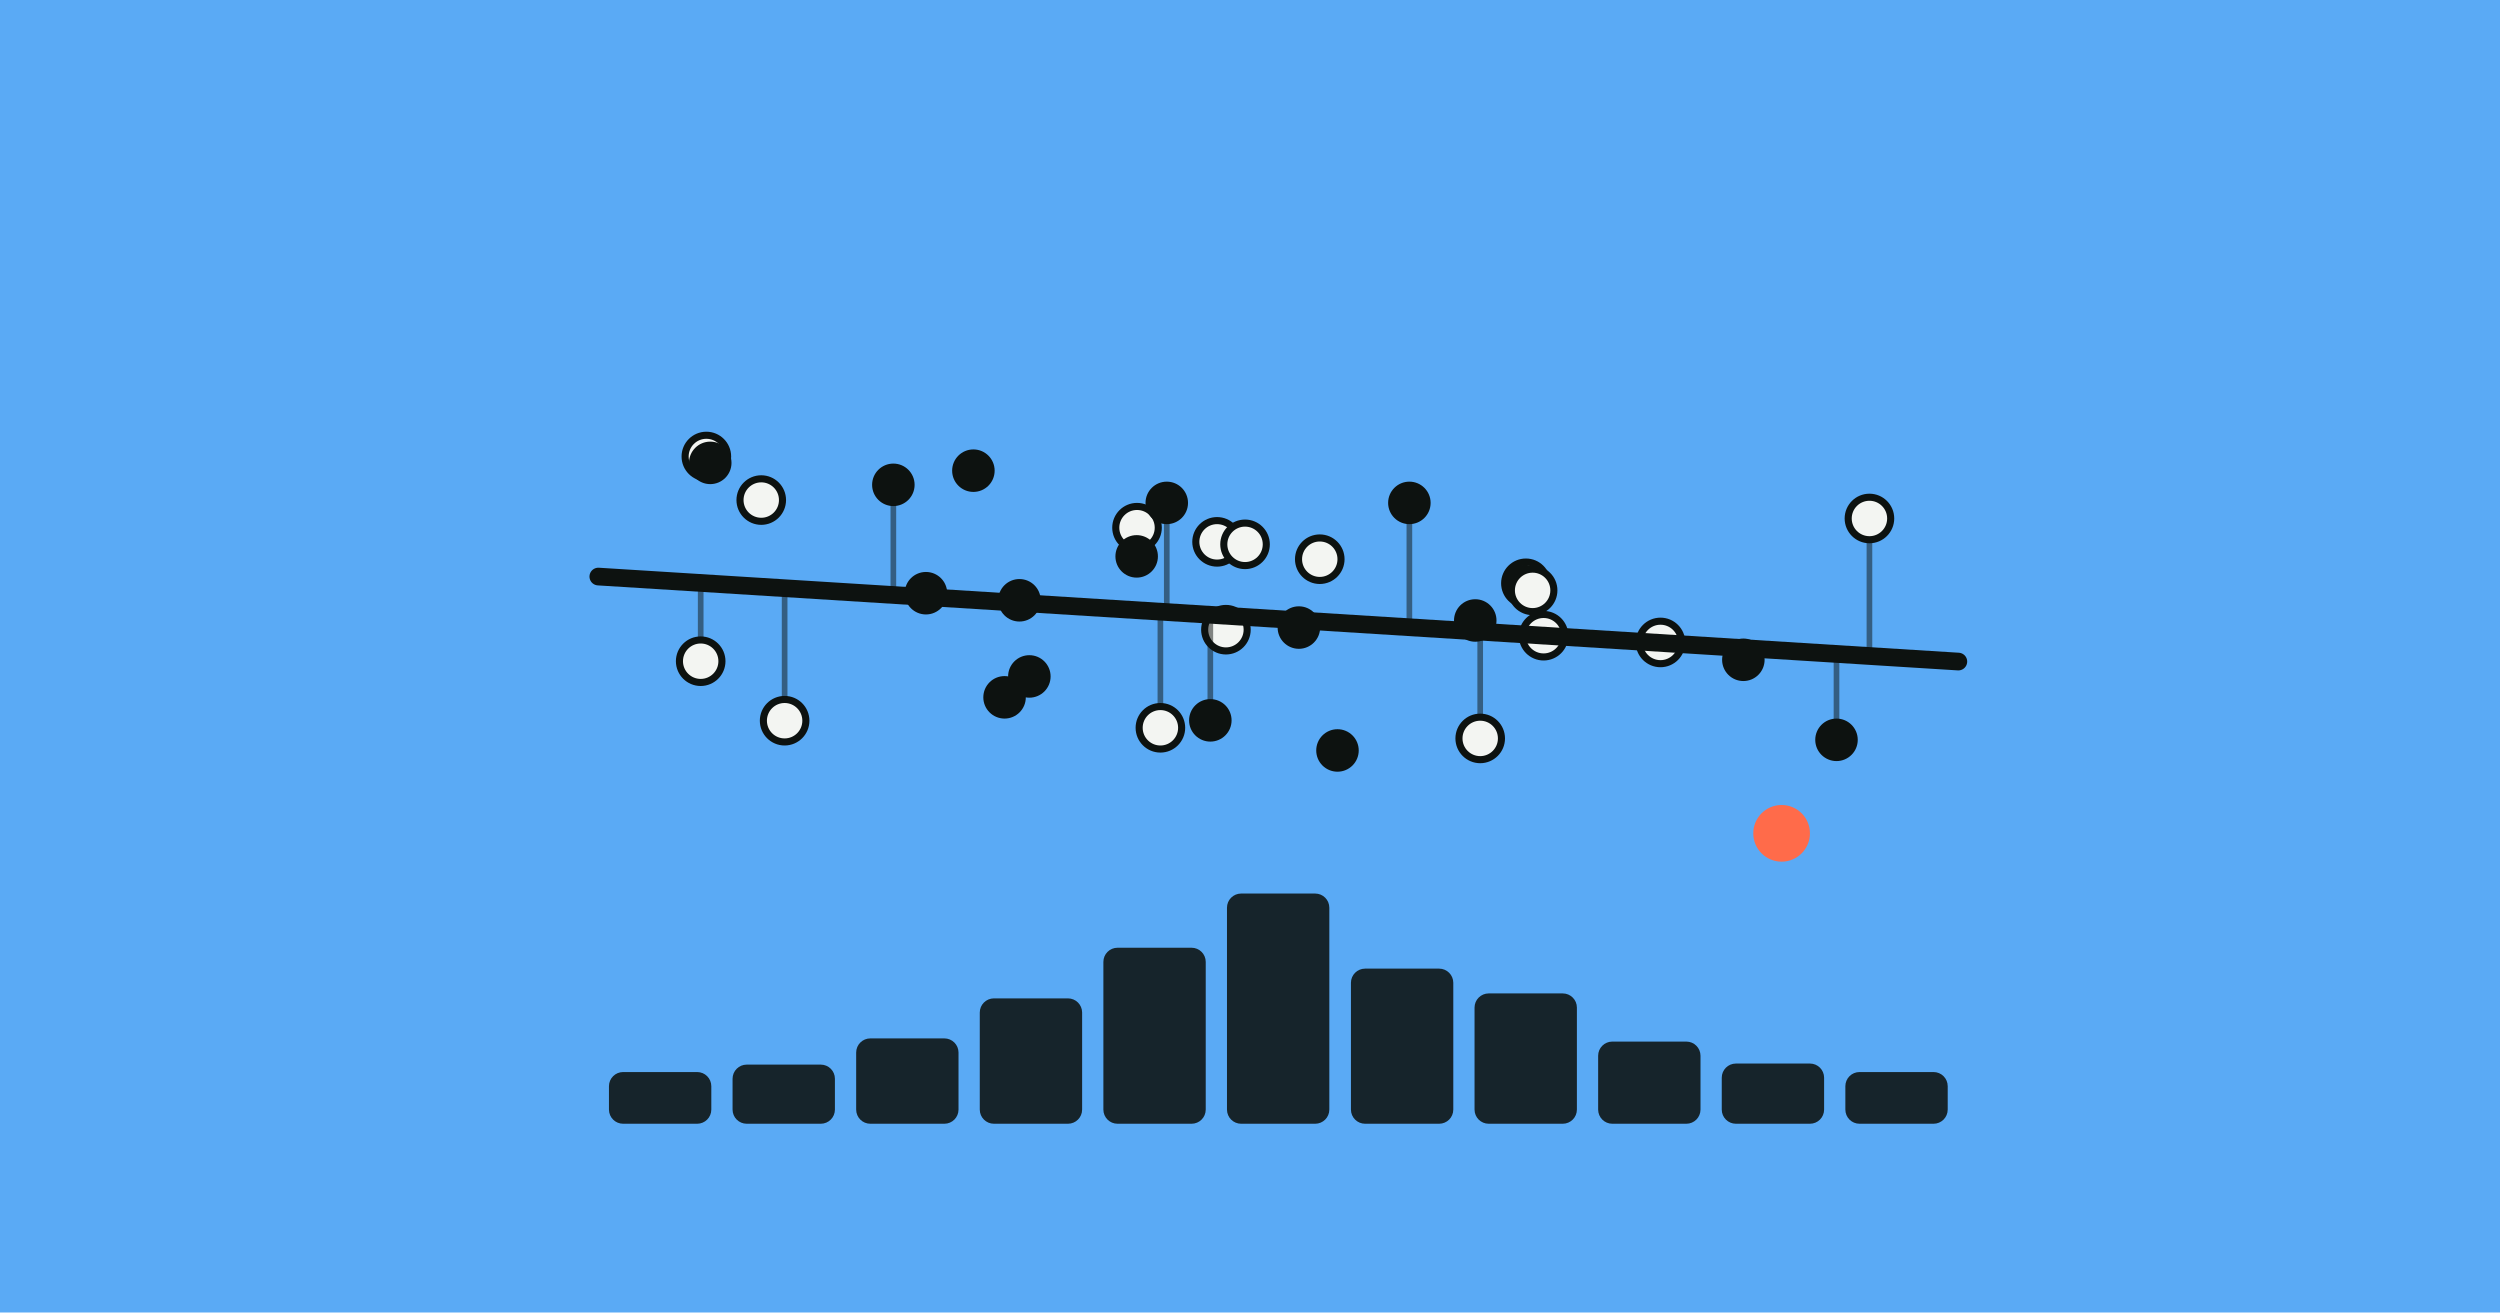
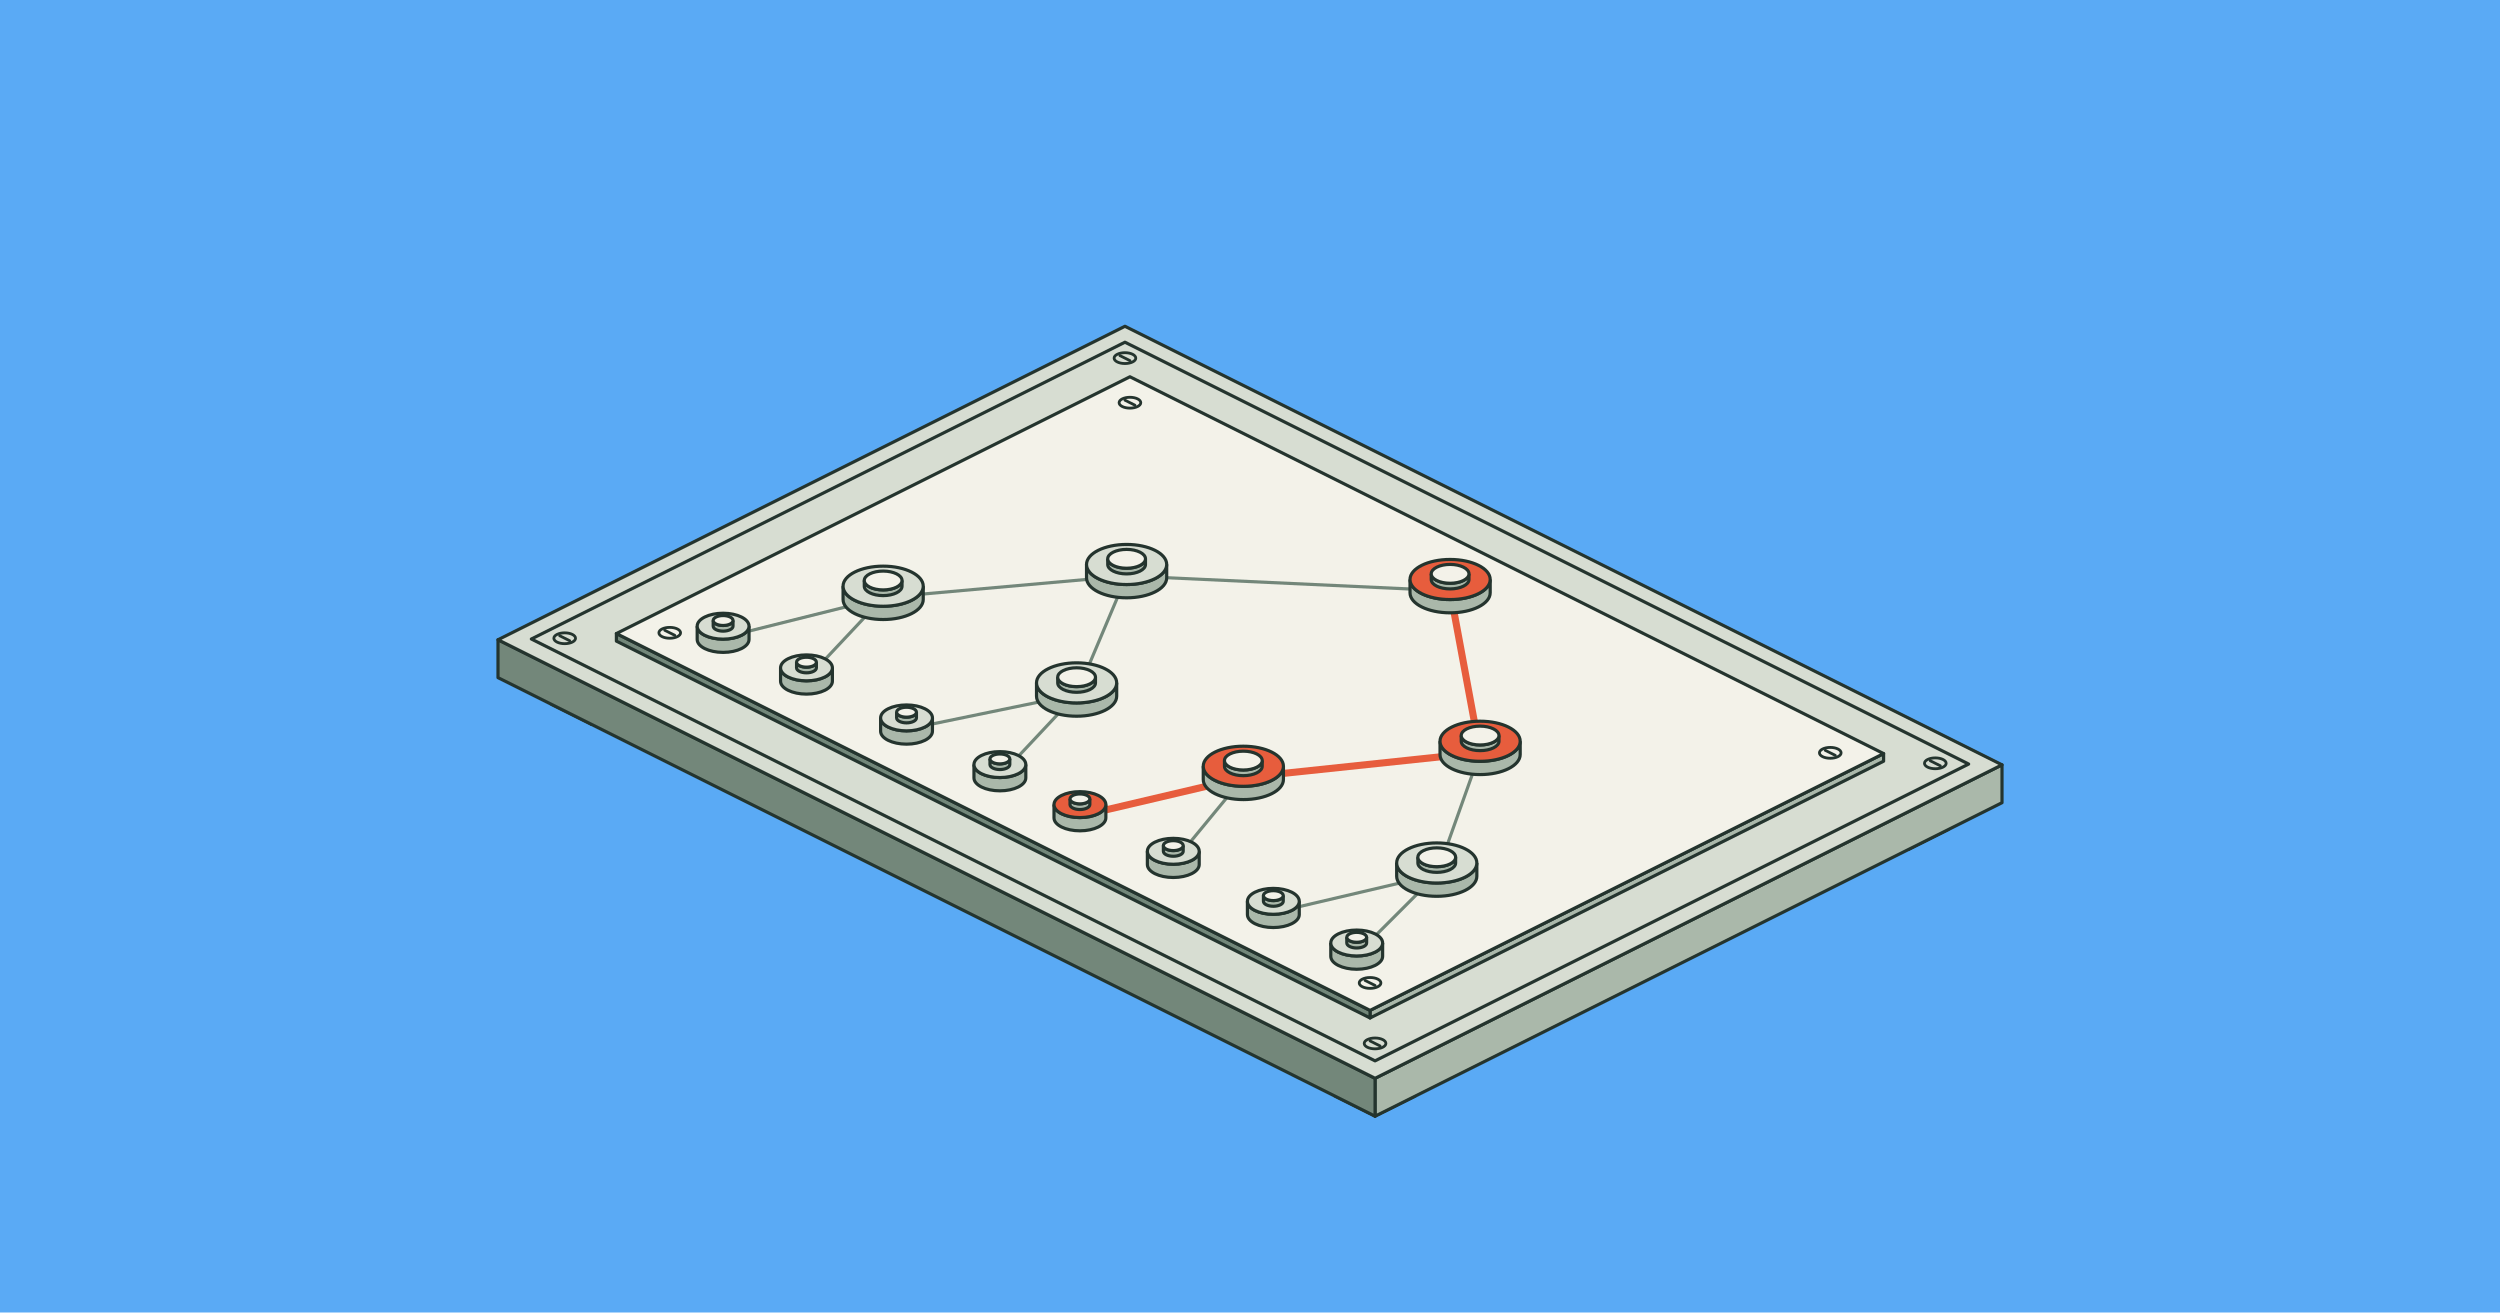
<svg xmlns="http://www.w3.org/2000/svg" viewBox="0 0 1200 630" width="1200" height="630">
  <rect width="1200" height="630" fill="#5aaaf5" />
  <g transform="translate(192 43) scale(1.7)">
-     <rect x="59" y="277.4" width="28.9" height="14.6" rx="4" fill="#0d1210" opacity="0.88" />
-     <rect x="93.9" y="275.3" width="28.9" height="16.7" rx="4" fill="#0d1210" opacity="0.88" />
-     <rect x="128.8" y="267.9" width="28.9" height="24.1" rx="4" fill="#0d1210" opacity="0.88" />
-     <rect x="163.7" y="256.6" width="28.9" height="35.4" rx="4" fill="#0d1210" opacity="0.88" />
-     <rect x="198.6" y="242.3" width="28.9" height="49.7" rx="4" fill="#0d1210" opacity="0.88" />
-     <rect x="233.5" y="227" width="28.9" height="65" rx="4" fill="#0d1210" opacity="0.88" />
-     <rect x="268.5" y="248.2" width="28.9" height="43.8" rx="4" fill="#0d1210" opacity="0.88" />
-     <rect x="303.4" y="255.2" width="28.9" height="36.8" rx="4" fill="#0d1210" opacity="0.88" />
-     <rect x="338.3" y="268.8" width="28.9" height="23.2" rx="4" fill="#0d1210" opacity="0.88" />
-     <rect x="373.2" y="275" width="28.9" height="17" rx="4" fill="#0d1210" opacity="0.88" />
-     <rect x="408.1" y="277.4" width="28.9" height="14.6" rx="4" fill="#0d1210" opacity="0.88" />
-     <line x1="285" y1="116.7" x2="285" y2="151.8" stroke="#0d1210" stroke-width="1.6" opacity="0.5" />
-     <circle cx="285" cy="116.7" r="6" fill="#0d1210" />
-     <circle cx="86.5" cy="103.6" r="6" fill="#f3f5f2" stroke="#0d1210" stroke-width="2" />
-     <circle cx="303.6" cy="149.9" r="6" fill="#0d1210" />
-     <line x1="305" y1="183.2" x2="305" y2="153.1" stroke="#0d1210" stroke-width="1.6" opacity="0.5" />
-     <circle cx="305" cy="183.2" r="6" fill="#f3f5f2" stroke="#0d1210" stroke-width="2" />
-     <circle cx="379.3" cy="161" r="6" fill="#0d1210" />
-     <circle cx="390.1" cy="210" r="8" fill="#ff6b4a" />
-     <line x1="405.6" y1="183.6" x2="405.6" y2="159.4" stroke="#0d1210" stroke-width="1.6" opacity="0.5" />
-     <circle cx="405.6" cy="183.6" r="6" fill="#0d1210" />
-     <circle cx="230.7" cy="127.7" r="6" fill="#f3f5f2" stroke="#0d1210" stroke-width="2" />
-     <circle cx="161.9" cy="107.6" r="6" fill="#0d1210" />
-     <line x1="108.6" y1="178.2" x2="108.6" y2="140.8" stroke="#0d1210" stroke-width="1.6" opacity="0.5" />
-     <circle cx="108.6" cy="178.2" r="6" fill="#f3f5f2" stroke="#0d1210" stroke-width="2" />
-     <circle cx="253.8" cy="151.9" r="6" fill="#0d1210" />
-     <circle cx="259.7" cy="132.6" r="6" fill="#f3f5f2" stroke="#0d1210" stroke-width="2" />
-     <line x1="148.5" y1="142.2" x2="148.5" y2="143.3" stroke="#0d1210" stroke-width="1.6" opacity="0.5" />
-     <circle cx="148.5" cy="142.2" r="6" fill="#0d1210" />
-     <circle cx="233.2" cy="152.5" r="6" fill="#f3f5f2" stroke="#0d1210" stroke-width="2" />
-     <circle cx="264.7" cy="186.6" r="6" fill="#0d1210" />
-     <line x1="414.9" y1="121.1" x2="414.9" y2="159.9" stroke="#0d1210" stroke-width="1.6" opacity="0.5" />
-     <circle cx="414.9" cy="121.1" r="6" fill="#f3f5f2" stroke="#0d1210" stroke-width="2" />
-     <circle cx="87.6" cy="105.4" r="6" fill="#0d1210" />
-     <circle cx="102" cy="115.9" r="6" fill="#f3f5f2" stroke="#0d1210" stroke-width="2" />
-     <line x1="228.8" y1="178.1" x2="228.8" y2="148.3" stroke="#0d1210" stroke-width="1.6" opacity="0.5" />
-     <circle cx="228.8" cy="178.1" r="6" fill="#0d1210" />
-     <circle cx="322.9" cy="154.2" r="6" fill="#f3f5f2" stroke="#0d1210" stroke-width="2" />
-     <circle cx="170.7" cy="171.6" r="6" fill="#0d1210" />
-     <line x1="355.9" y1="156.1" x2="355.9" y2="156.3" stroke="#0d1210" stroke-width="1.6" opacity="0.5" />
-     <circle cx="355.9" cy="156.1" r="6" fill="#f3f5f2" stroke="#0d1210" stroke-width="2" />
-     <circle cx="174.9" cy="144.2" r="6" fill="#0d1210" />
-     <circle cx="208.1" cy="123.7" r="6" fill="#f3f5f2" stroke="#0d1210" stroke-width="2" />
-     <line x1="216.5" y1="116.7" x2="216.5" y2="147.5" stroke="#0d1210" stroke-width="1.6" opacity="0.5" />
-     <circle cx="216.5" cy="116.7" r="6" fill="#0d1210" />
-     <circle cx="317.9" cy="139.4" r="6" fill="#f3f5f2" stroke="#0d1210" stroke-width="2" />
-     <circle cx="317.6" cy="140.2" r="6" fill="#0d1210" />
-     <line x1="84.9" y1="161.4" x2="84.9" y2="139.3" stroke="#0d1210" stroke-width="1.6" opacity="0.5" />
-     <circle cx="84.9" cy="161.4" r="6" fill="#f3f5f2" stroke="#0d1210" stroke-width="2" />
-     <circle cx="177.7" cy="165.7" r="6" fill="#0d1210" />
-     <circle cx="238.6" cy="128.4" r="6" fill="#f3f5f2" stroke="#0d1210" stroke-width="2" />
-     <line x1="139.3" y1="111.6" x2="139.3" y2="142.7" stroke="#0d1210" stroke-width="1.6" opacity="0.5" />
-     <circle cx="139.3" cy="111.6" r="6" fill="#0d1210" />
-     <circle cx="319.8" cy="141.4" r="6" fill="#f3f5f2" stroke="#0d1210" stroke-width="2" />
-     <circle cx="208" cy="131.8" r="6" fill="#0d1210" />
-     <line x1="214.7" y1="180.2" x2="214.7" y2="147.4" stroke="#0d1210" stroke-width="1.6" opacity="0.5" />
-     <circle cx="214.7" cy="180.2" r="6" fill="#f3f5f2" stroke="#0d1210" stroke-width="2" />
-     <line pathLength="1" x1="56" y1="137.5" x2="440" y2="161.5" stroke="#0d1210" stroke-width="5" stroke-linecap="round" />
+     <polygon points="215.99,90.72 215.99,98.21 204.69,103.86 204.69,96.37" fill="#aab8aa" stroke="#24342e" stroke-width=".9" stroke-linejoin="round" />
+     <polygon points="193.39,90.72 204.69,96.37 204.69,103.86 193.39,98.21" fill="#73877a" stroke="#24342e" stroke-width=".9" stroke-linejoin="round" />
+     <polygon points="204.69,85.07 215.99,90.72 204.69,96.37 193.39,90.72" fill="#24342e" stroke="#24342e" stroke-width=".9" stroke-linejoin="round" />
+     <polygon points="437.27,201.35 437.27,208.84 425.97,214.49 425.97,207" fill="#aab8aa" stroke="#24342e" stroke-width=".9" stroke-linejoin="round" />
+     <polygon points="414.67,201.35 425.97,207 425.97,214.49 414.67,208.84" fill="#73877a" stroke="#24342e" stroke-width=".9" stroke-linejoin="round" />
+     <polygon points="425.97,195.71 437.27,201.35 425.97,207 414.67,201.35" fill="#24342e" stroke="#24342e" stroke-width=".9" stroke-linejoin="round" />
+     <polygon points="65.33,166.04 65.33,173.53 54.03,179.18 54.03,171.69" fill="#aab8aa" stroke="#24342e" stroke-width=".9" stroke-linejoin="round" />
+     <polygon points="42.73,166.04 54.03,171.69 54.03,179.18 42.73,173.53" fill="#73877a" stroke="#24342e" stroke-width=".9" stroke-linejoin="round" />
+     <polygon points="54.03,160.4 65.33,166.04 54.03,171.69 42.73,166.04" fill="#24342e" stroke="#24342e" stroke-width=".9" stroke-linejoin="round" />
+     <polygon points="286.61,276.68 286.61,284.17 275.31,289.82 275.31,282.33" fill="#aab8aa" stroke="#24342e" stroke-width=".9" stroke-linejoin="round" />
+     <polygon points="264.01,276.68 275.31,282.33 275.31,289.82 264.01,284.17" fill="#73877a" stroke="#24342e" stroke-width=".9" stroke-linejoin="round" />
+     <polygon points="275.31,271.03 286.61,276.68 275.31,282.33 264.01,276.68" fill="#24342e" stroke="#24342e" stroke-width=".9" stroke-linejoin="round" />
+     <polygon points="452.33,190.66 452.33,201.35 275.31,289.87 275.31,279.17" fill="#aab8aa" stroke="#24342e" stroke-width=".9" stroke-linejoin="round" />
+     <polygon points="27.67,155.34 275.31,279.17 275.31,289.87 27.67,166.04" fill="#73877a" stroke="#24342e" stroke-width=".9" stroke-linejoin="round" />
+     <polygon points="204.69,66.83 452.33,190.66 275.31,279.17 27.67,155.34" fill="#d7ddd2" stroke="#24342e" stroke-width=".9" stroke-linejoin="round" />
+     <polygon points="204.69,71.33 442.91,190.44 275.31,274.24 37.09,155.13" fill="#d7ddd2" stroke="#24342e" stroke-width=".9" stroke-linejoin="round" />
+     <ellipse cx="204.69" cy="75.82" rx="3.06" ry="1.53" fill="none" stroke="#24342e" stroke-width="0.8" />
+     <path d="M203.28 75.12L206.1 76.53" fill="none" stroke="#24342e" stroke-width="0.8" stroke-linecap="round" stroke-linejoin="round" />
+     <ellipse cx="46.5" cy="154.92" rx="3.06" ry="1.53" fill="none" stroke="#24342e" stroke-width="0.8" />
+     <path d="M45.09 154.21L47.91 155.62" fill="none" stroke="#24342e" stroke-width="0.8" stroke-linecap="round" stroke-linejoin="round" />
+     <ellipse cx="433.5" cy="190.23" rx="3.06" ry="1.53" fill="none" stroke="#24342e" stroke-width="0.8" />
+     <path d="M432.09 189.52L434.91 190.93" fill="none" stroke="#24342e" stroke-width="0.8" stroke-linecap="round" stroke-linejoin="round" />
+     <ellipse cx="275.31" cy="269.32" rx="3.06" ry="1.53" fill="none" stroke="#24342e" stroke-width="0.8" />
+     <path d="M273.9 268.62L276.72 270.03" fill="none" stroke="#24342e" stroke-width="0.8" stroke-linecap="round" stroke-linejoin="round" />
+     <polygon points="418.9,187.49 418.9,189.63 273.9,262.13 273.9,259.99" fill="#aab8aa" stroke="#24342e" stroke-width=".9" stroke-linejoin="round" />
+     <polygon points="61.1,153.59 273.9,259.99 273.9,262.13 61.1,155.73" fill="#73877a" stroke="#24342e" stroke-width=".9" stroke-linejoin="round" />
+     <polygon points="206.1,81.09 418.9,187.49 273.9,259.99 61.1,153.59" fill="#f3f2e9" stroke="#24342e" stroke-width=".9" stroke-linejoin="round" />
+     <path d="M296.5 141.54L205.16 137.3" fill="none" stroke="#73877a" stroke-width="0.9" stroke-linecap="round" stroke-linejoin="round" />
+     <path d="M296.5 141.54L304.97 187.21" fill="none" stroke="#e75d3d" stroke-width="2" stroke-linecap="round" stroke-linejoin="round" />
+     <path d="M205.16 137.3L136.42 143.43" fill="none" stroke="#73877a" stroke-width="0.9" stroke-linecap="round" stroke-linejoin="round" />
+     <path d="M205.16 137.3L191.04 170.73" fill="none" stroke="#73877a" stroke-width="0.9" stroke-linecap="round" stroke-linejoin="round" />
+     <path d="M304.97 187.21L238.12 194.27" fill="none" stroke="#e75d3d" stroke-width="2" stroke-linecap="round" stroke-linejoin="round" />
+     <path d="M304.97 187.21L292.73 221.58" fill="none" stroke="#73877a" stroke-width="0.9" stroke-linecap="round" stroke-linejoin="round" />
+     <path d="M136.42 143.43L91.23 154.72" fill="none" stroke="#73877a" stroke-width="0.9" stroke-linecap="round" stroke-linejoin="round" />
+     <path d="M136.42 143.43L114.77 166.49" fill="none" stroke="#73877a" stroke-width="0.9" stroke-linecap="round" stroke-linejoin="round" />
+     <path d="M191.04 170.73L143.02 180.62" fill="none" stroke="#73877a" stroke-width="0.9" stroke-linecap="round" stroke-linejoin="round" />
+     <path d="M191.04 170.73L169.38 193.8" fill="none" stroke="#73877a" stroke-width="0.9" stroke-linecap="round" stroke-linejoin="round" />
+     <path d="M238.12 194.27L191.98 205.1" fill="none" stroke="#e75d3d" stroke-width="2" stroke-linecap="round" stroke-linejoin="round" />
+     <path d="M238.12 194.27L218.34 218.28" fill="none" stroke="#73877a" stroke-width="0.9" stroke-linecap="round" stroke-linejoin="round" />
+     <path d="M292.73 221.58L246.59 232.41" fill="none" stroke="#73877a" stroke-width="0.9" stroke-linecap="round" stroke-linejoin="round" />
+     <path d="M292.73 221.58L270.13 244.18" fill="none" stroke="#73877a" stroke-width="0.9" stroke-linecap="round" stroke-linejoin="round" />
+     <path d="M285.18 138.33A11.32 5.66 0 0 0 307.82 138.33V142.08A11.32 5.66 0 0 1 285.18 142.08Z" fill="#aab8aa" stroke="#24342e" stroke-width=".9" />
+     <ellipse cx="296.5" cy="138.33" rx="11.32" ry="5.66" fill="#e75d3d" stroke="#24342e" stroke-width=".9" />
+     <path d="M291.17 136.73A5.33 2.66 0 0 0 301.83 136.73V138.33A5.33 2.66 0 0 1 291.17 138.33Z" fill="#aab8aa" stroke="#24342e" stroke-width=".9" />
+     <ellipse cx="296.5" cy="136.73" rx="5.33" ry="2.66" fill="#f3f2e9" stroke="#24342e" stroke-width=".9" />
+     <path d="M193.84 134.09A11.32 5.66 0 0 0 216.48 134.09V137.84A11.32 5.66 0 0 1 193.84 137.84Z" fill="#aab8aa" stroke="#24342e" stroke-width=".9" />
+     <ellipse cx="205.16" cy="134.09" rx="11.32" ry="5.66" fill="#d7ddd2" stroke="#24342e" stroke-width=".9" />
+     <path d="M199.83 132.49A5.33 2.66 0 0 0 210.49 132.49V134.09A5.33 2.66 0 0 1 199.83 134.09Z" fill="#aab8aa" stroke="#24342e" stroke-width=".9" />
+     <ellipse cx="205.16" cy="132.49" rx="5.33" ry="2.66" fill="#f3f2e9" stroke="#24342e" stroke-width=".9" />
+     <path d="M293.65 184A11.32 5.66 0 0 0 316.29 184V187.75A11.32 5.66 0 0 1 293.65 187.75Z" fill="#aab8aa" stroke="#24342e" stroke-width=".9" />
+     <ellipse cx="304.97" cy="184" rx="11.32" ry="5.66" fill="#e75d3d" stroke="#24342e" stroke-width=".9" />
+     <path d="M299.64 182.39A5.33 2.66 0 0 0 310.3 182.39V183.99A5.33 2.66 0 0 1 299.64 183.99Z" fill="#aab8aa" stroke="#24342e" stroke-width=".9" />
+     <ellipse cx="304.97" cy="182.39" rx="5.33" ry="2.66" fill="#f3f2e9" stroke="#24342e" stroke-width=".9" />
+     <path d="M125.1 140.22A11.32 5.66 0 0 0 147.74 140.22V143.97A11.32 5.66 0 0 1 125.1 143.97Z" fill="#aab8aa" stroke="#24342e" stroke-width=".9" />
+     <ellipse cx="136.42" cy="140.22" rx="11.32" ry="5.66" fill="#d7ddd2" stroke="#24342e" stroke-width=".9" />
+     <path d="M131.09 138.61A5.33 2.66 0 0 0 141.75 138.61V140.22A5.33 2.66 0 0 1 131.09 140.22Z" fill="#aab8aa" stroke="#24342e" stroke-width=".9" />
+     <ellipse cx="136.42" cy="138.61" rx="5.33" ry="2.66" fill="#f3f2e9" stroke="#24342e" stroke-width=".9" />
+     <path d="M179.72 167.52A11.32 5.66 0 0 0 202.36 167.52V171.27A11.32 5.66 0 0 1 179.72 171.27Z" fill="#aab8aa" stroke="#24342e" stroke-width=".9" />
+     <ellipse cx="191.04" cy="167.52" rx="11.32" ry="5.66" fill="#d7ddd2" stroke="#24342e" stroke-width=".9" />
+     <path d="M185.71 165.92A5.33 2.66 0 0 0 196.37 165.92V167.52A5.33 2.66 0 0 1 185.71 167.52Z" fill="#aab8aa" stroke="#24342e" stroke-width=".9" />
+     <ellipse cx="191.04" cy="165.92" rx="5.33" ry="2.66" fill="#f3f2e9" stroke="#24342e" stroke-width=".9" />
+     <path d="M226.8 191.06A11.32 5.66 0 0 0 249.44 191.06V194.81A11.32 5.66 0 0 1 226.8 194.81Z" fill="#aab8aa" stroke="#24342e" stroke-width=".9" />
+     <ellipse cx="238.12" cy="191.06" rx="11.32" ry="5.66" fill="#e75d3d" stroke="#24342e" stroke-width=".9" />
+     <path d="M232.79 189.46A5.33 2.66 0 0 0 243.45 189.46V191.06A5.33 2.66 0 0 1 232.79 191.06Z" fill="#aab8aa" stroke="#24342e" stroke-width=".9" />
+     <ellipse cx="238.12" cy="189.46" rx="5.33" ry="2.66" fill="#f3f2e9" stroke="#24342e" stroke-width=".9" />
+     <path d="M281.41 218.37A11.32 5.66 0 0 0 304.05 218.37V222.12A11.32 5.66 0 0 1 281.41 222.12Z" fill="#aab8aa" stroke="#24342e" stroke-width=".9" />
+     <ellipse cx="292.73" cy="218.37" rx="11.32" ry="5.66" fill="#d7ddd2" stroke="#24342e" stroke-width=".9" />
+     <path d="M287.4 216.76A5.33 2.66 0 0 0 298.06 216.76V218.36A5.33 2.66 0 0 1 287.4 218.36Z" fill="#aab8aa" stroke="#24342e" stroke-width=".9" />
+     <ellipse cx="292.73" cy="216.76" rx="5.33" ry="2.66" fill="#f3f2e9" stroke="#24342e" stroke-width=".9" />
+     <path d="M83.91 151.51A7.32 3.66 0 0 0 98.55 151.51V155.25A7.32 3.66 0 0 1 83.91 155.25Z" fill="#aab8aa" stroke="#24342e" stroke-width=".9" />
+     <ellipse cx="91.23" cy="151.51" rx="7.32" ry="3.66" fill="#d7ddd2" stroke="#24342e" stroke-width=".9" />
+     <path d="M88.43 149.91A2.8 1.4 0 0 0 94.03 149.91V151.51A2.8 1.4 0 0 1 88.43 151.51Z" fill="#aab8aa" stroke="#24342e" stroke-width=".9" />
+     <ellipse cx="91.23" cy="149.91" rx="2.8" ry="1.4" fill="#f3f2e9" stroke="#24342e" stroke-width=".9" />
+     <path d="M107.45 163.28A7.32 3.66 0 0 0 122.09 163.28V167.03A7.32 3.66 0 0 1 107.45 167.03Z" fill="#aab8aa" stroke="#24342e" stroke-width=".9" />
+     <ellipse cx="114.77" cy="163.28" rx="7.32" ry="3.66" fill="#d7ddd2" stroke="#24342e" stroke-width=".9" />
+     <path d="M111.97 161.68A2.8 1.4 0 0 0 117.57 161.68V163.28A2.8 1.4 0 0 1 111.97 163.28Z" fill="#aab8aa" stroke="#24342e" stroke-width=".9" />
+     <ellipse cx="114.77" cy="161.68" rx="2.8" ry="1.4" fill="#f3f2e9" stroke="#24342e" stroke-width=".9" />
+     <path d="M135.7 177.41A7.32 3.66 0 0 0 150.34 177.41V181.16A7.32 3.66 0 0 1 135.7 181.16Z" fill="#aab8aa" stroke="#24342e" stroke-width=".9" />
+     <ellipse cx="143.02" cy="177.41" rx="7.32" ry="3.66" fill="#d7ddd2" stroke="#24342e" stroke-width=".9" />
+     <path d="M140.22 175.8A2.8 1.4 0 0 0 145.82 175.8V177.41A2.8 1.4 0 0 1 140.22 177.41Z" fill="#aab8aa" stroke="#24342e" stroke-width=".9" />
+     <ellipse cx="143.02" cy="175.8" rx="2.8" ry="1.4" fill="#f3f2e9" stroke="#24342e" stroke-width=".9" />
+     <path d="M162.06 190.59A7.32 3.66 0 0 0 176.7 190.59V194.34A7.32 3.66 0 0 1 162.06 194.34Z" fill="#aab8aa" stroke="#24342e" stroke-width=".9" />
+     <ellipse cx="169.38" cy="190.59" rx="7.32" ry="3.66" fill="#d7ddd2" stroke="#24342e" stroke-width=".9" />
+     <path d="M166.58 188.99A2.8 1.4 0 0 0 172.18 188.99V190.59A2.8 1.4 0 0 1 166.58 190.59Z" fill="#aab8aa" stroke="#24342e" stroke-width=".9" />
+     <ellipse cx="169.38" cy="188.99" rx="2.8" ry="1.4" fill="#f3f2e9" stroke="#24342e" stroke-width=".9" />
+     <path d="M184.66 201.89A7.32 3.66 0 0 0 199.3 201.89V205.63A7.32 3.66 0 0 1 184.66 205.63Z" fill="#aab8aa" stroke="#24342e" stroke-width=".9" />
+     <ellipse cx="191.98" cy="201.89" rx="7.32" ry="3.66" fill="#e75d3d" stroke="#24342e" stroke-width=".9" />
+     <path d="M189.18 200.28A2.8 1.4 0 0 0 194.78 200.28V201.88A2.8 1.4 0 0 1 189.18 201.88Z" fill="#aab8aa" stroke="#24342e" stroke-width=".9" />
+     <ellipse cx="191.98" cy="200.28" rx="2.8" ry="1.4" fill="#f3f2e9" stroke="#24342e" stroke-width=".9" />
+     <path d="M211.02 215.07A7.32 3.66 0 0 0 225.66 215.07V218.81A7.32 3.66 0 0 1 211.02 218.81Z" fill="#aab8aa" stroke="#24342e" stroke-width=".9" />
+     <ellipse cx="218.34" cy="215.07" rx="7.32" ry="3.66" fill="#d7ddd2" stroke="#24342e" stroke-width=".9" />
+     <path d="M215.54 213.47A2.8 1.4 0 0 0 221.14 213.47V215.07A2.8 1.4 0 0 1 215.54 215.07Z" fill="#aab8aa" stroke="#24342e" stroke-width=".9" />
+     <ellipse cx="218.34" cy="213.47" rx="2.8" ry="1.4" fill="#f3f2e9" stroke="#24342e" stroke-width=".9" />
+     <path d="M239.27 229.2A7.32 3.66 0 0 0 253.91 229.2V232.94A7.32 3.66 0 0 1 239.27 232.94Z" fill="#aab8aa" stroke="#24342e" stroke-width=".9" />
+     <ellipse cx="246.59" cy="229.2" rx="7.32" ry="3.66" fill="#d7ddd2" stroke="#24342e" stroke-width=".9" />
+     <path d="M243.79 227.59A2.8 1.4 0 0 0 249.39 227.59V229.19A2.8 1.4 0 0 1 243.79 229.19Z" fill="#aab8aa" stroke="#24342e" stroke-width=".9" />
+     <ellipse cx="246.59" cy="227.59" rx="2.8" ry="1.4" fill="#f3f2e9" stroke="#24342e" stroke-width=".9" />
+     <path d="M262.81 240.97A7.32 3.66 0 0 0 277.45 240.97V244.72A7.32 3.66 0 0 1 262.81 244.72Z" fill="#aab8aa" stroke="#24342e" stroke-width=".9" />
+     <ellipse cx="270.13" cy="240.97" rx="7.32" ry="3.66" fill="#d7ddd2" stroke="#24342e" stroke-width=".9" />
+     <path d="M267.33 239.36A2.8 1.4 0 0 0 272.93 239.36V240.97A2.8 1.4 0 0 1 267.33 240.97Z" fill="#aab8aa" stroke="#24342e" stroke-width=".9" />
+     <ellipse cx="270.13" cy="239.36" rx="2.8" ry="1.4" fill="#f3f2e9" stroke="#24342e" stroke-width=".9" />
+     <ellipse cx="206.1" cy="88.41" rx="3.06" ry="1.53" fill="none" stroke="#24342e" stroke-width="0.8" />
+     <path d="M204.69 87.7L207.51 89.11" fill="none" stroke="#24342e" stroke-width="0.8" stroke-linecap="round" stroke-linejoin="round" />
+     <ellipse cx="76.16" cy="153.38" rx="3.06" ry="1.53" fill="none" stroke="#24342e" stroke-width="0.8" />
+     <path d="M74.75 152.67L77.57 154.08" fill="none" stroke="#24342e" stroke-width="0.8" stroke-linecap="round" stroke-linejoin="round" />
+     <ellipse cx="403.84" cy="187.27" rx="3.06" ry="1.53" fill="none" stroke="#24342e" stroke-width="0.8" />
+     <path d="M402.43 186.57L405.25 187.98" fill="none" stroke="#24342e" stroke-width="0.8" stroke-linecap="round" stroke-linejoin="round" />
+     <ellipse cx="273.9" cy="252.24" rx="3.06" ry="1.53" fill="none" stroke="#24342e" stroke-width="0.8" />
+     <path d="M272.49 251.54L275.31 252.95" fill="none" stroke="#24342e" stroke-width="0.8" stroke-linecap="round" stroke-linejoin="round" />
  </g>
</svg>
